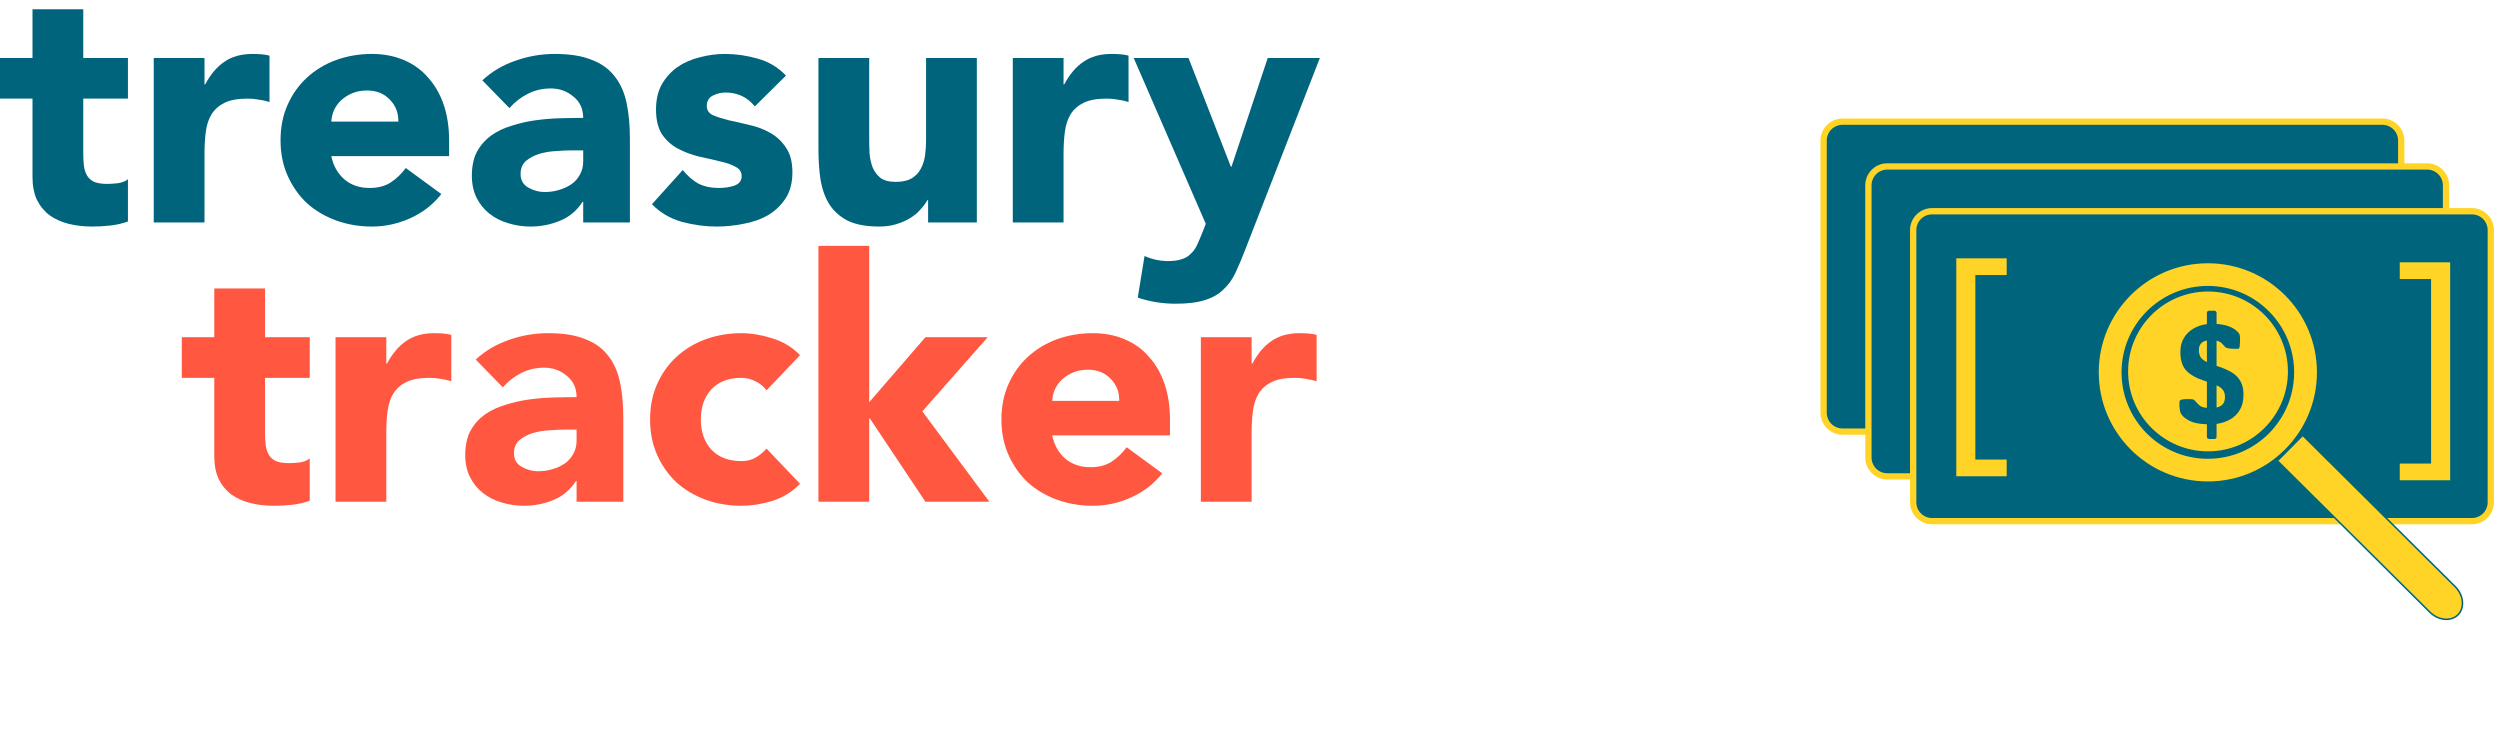
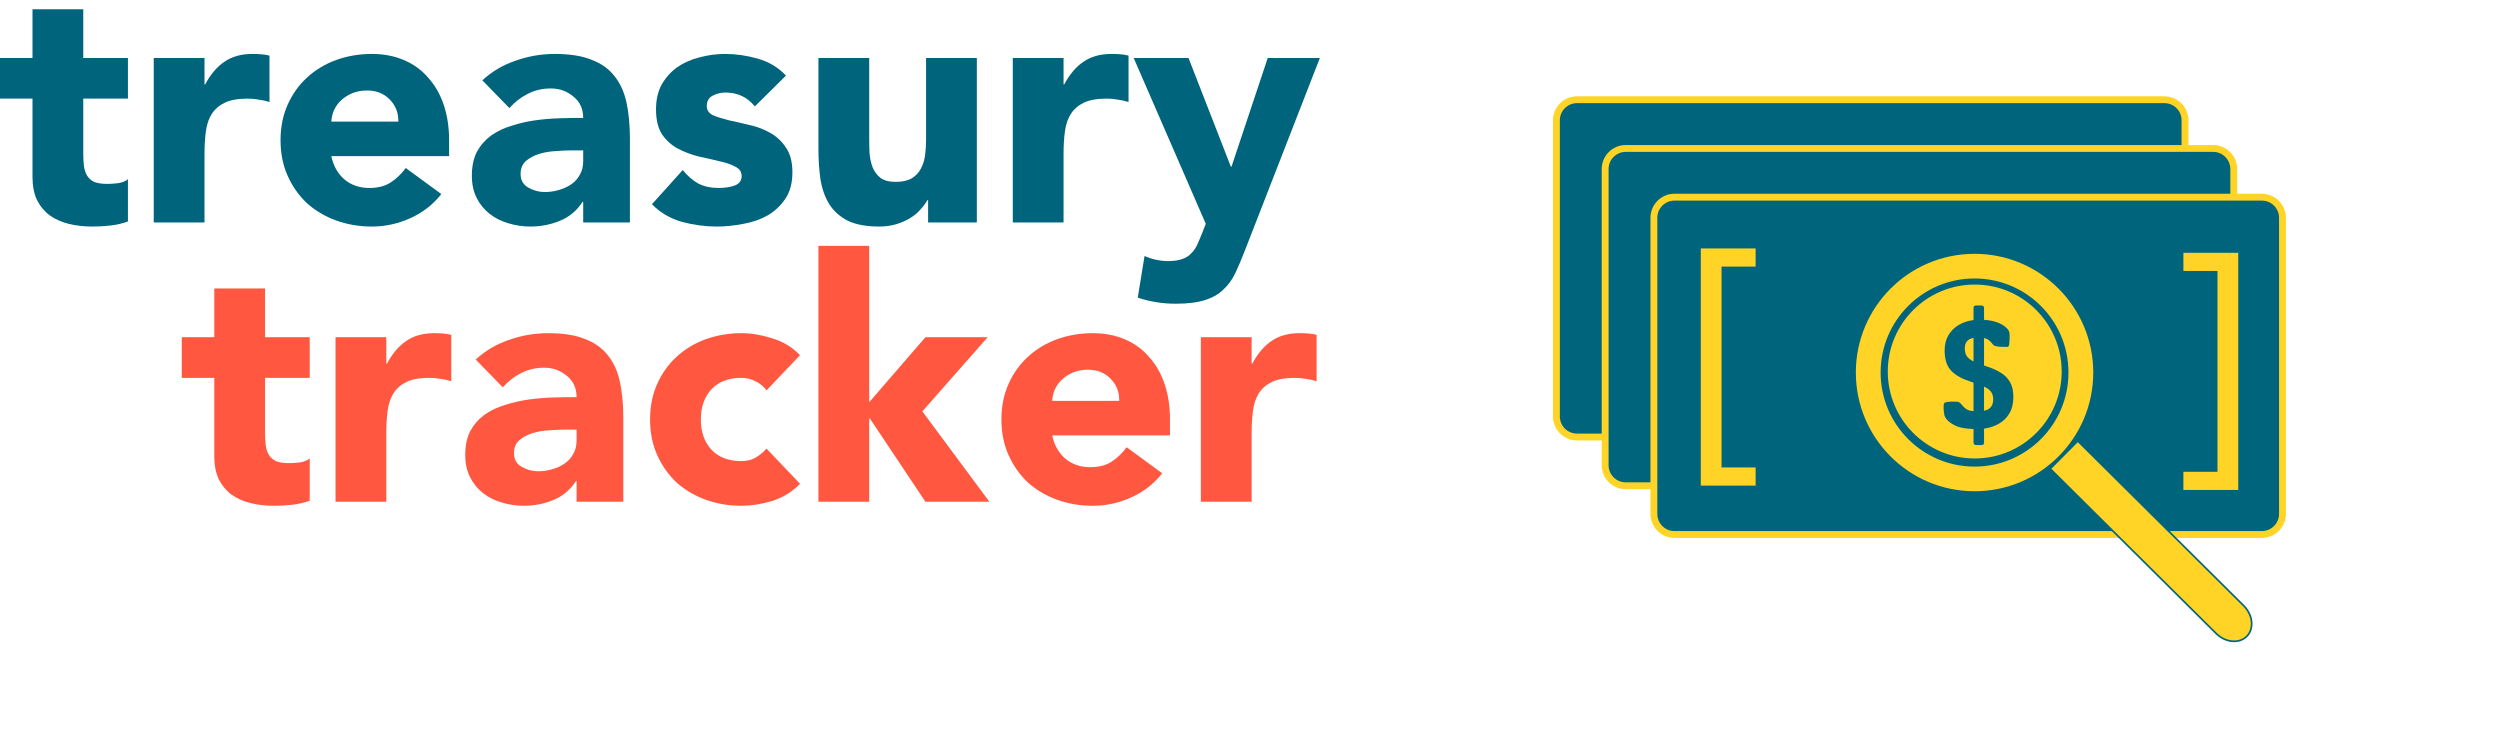
<svg xmlns="http://www.w3.org/2000/svg" width="540" height="162" viewBox="0 0 540 162" fill="none">
  <path d="M66.902 81.615H57.252V93.458C57.252 94.433 57.3 95.335 57.398 96.163C57.495 96.943 57.715 97.626 58.056 98.21C58.397 98.795 58.909 99.258 59.591 99.599C60.322 99.892 61.273 100.038 62.442 100.038C63.027 100.038 63.783 99.989 64.709 99.892C65.683 99.746 66.415 99.453 66.902 99.014V108.153C65.683 108.592 64.416 108.884 63.1 109.03C61.784 109.177 60.493 109.25 59.226 109.25C57.373 109.25 55.668 109.055 54.108 108.665C52.548 108.275 51.184 107.666 50.014 106.837C48.844 105.96 47.918 104.839 47.236 103.474C46.602 102.109 46.285 100.452 46.285 98.503V81.615H39.267V72.842H46.285V62.314H57.252V72.842H66.902V81.615Z" fill="#FF5740" />
  <path d="M72.475 72.842H83.441V78.544H83.587C84.757 76.351 86.146 74.718 87.754 73.646C89.363 72.525 91.385 71.965 93.822 71.965C94.456 71.965 95.09 71.989 95.723 72.038C96.357 72.086 96.942 72.184 97.478 72.33V82.346C96.698 82.102 95.918 81.932 95.138 81.834C94.407 81.688 93.627 81.615 92.799 81.615C90.703 81.615 89.046 81.907 87.828 82.492C86.609 83.077 85.659 83.906 84.976 84.978C84.343 86.001 83.928 87.244 83.733 88.706C83.538 90.168 83.441 91.777 83.441 93.531V108.372H72.475V72.842Z" fill="#FF5740" />
  <path d="M124.544 103.913H124.398C123.18 105.814 121.547 107.178 119.5 108.007C117.502 108.835 115.381 109.25 113.139 109.25C111.482 109.25 109.874 109.006 108.314 108.519C106.803 108.08 105.463 107.398 104.293 106.472C103.124 105.546 102.198 104.4 101.515 103.035C100.833 101.671 100.492 100.087 100.492 98.283C100.492 96.236 100.857 94.506 101.588 93.093C102.368 91.679 103.392 90.51 104.659 89.584C105.975 88.657 107.461 87.951 109.118 87.463C110.776 86.927 112.481 86.537 114.236 86.294C116.039 86.05 117.818 85.904 119.573 85.855C121.376 85.806 123.033 85.782 124.544 85.782C124.544 83.832 123.838 82.297 122.424 81.176C121.059 80.006 119.427 79.421 117.526 79.421C115.723 79.421 114.065 79.811 112.555 80.591C111.092 81.322 109.776 82.346 108.607 83.662L102.758 77.667C104.805 75.766 107.193 74.353 109.923 73.427C112.652 72.452 115.479 71.965 118.403 71.965C121.62 71.965 124.252 72.379 126.299 73.207C128.395 73.987 130.052 75.157 131.27 76.716C132.537 78.276 133.415 80.201 133.902 82.492C134.39 84.734 134.633 87.342 134.633 90.315V108.372H124.544V103.913ZM121.839 92.8C121.011 92.8 119.963 92.849 118.696 92.947C117.477 92.995 116.283 93.19 115.113 93.531C113.992 93.873 113.018 94.384 112.189 95.067C111.409 95.749 111.019 96.699 111.019 97.918C111.019 99.234 111.58 100.209 112.701 100.842C113.822 101.476 114.992 101.793 116.21 101.793C117.282 101.793 118.306 101.646 119.281 101.354C120.304 101.062 121.206 100.647 121.986 100.111C122.765 99.575 123.375 98.893 123.813 98.064C124.301 97.236 124.544 96.261 124.544 95.14V92.8H121.839Z" fill="#FF5740" />
  <path d="M165.566 84.32C165.03 83.54 164.274 82.906 163.3 82.419C162.325 81.883 161.277 81.615 160.156 81.615C157.378 81.615 155.209 82.443 153.649 84.1C152.138 85.758 151.383 87.927 151.383 90.607C151.383 93.288 152.138 95.457 153.649 97.114C155.209 98.771 157.378 99.599 160.156 99.599C161.374 99.599 162.422 99.331 163.3 98.795C164.177 98.259 164.932 97.626 165.566 96.894L172.804 104.498C171.098 106.252 169.075 107.495 166.736 108.226C164.445 108.909 162.252 109.25 160.156 109.25C157.427 109.25 154.843 108.811 152.407 107.934C150.018 107.056 147.923 105.814 146.119 104.205C144.365 102.548 142.976 100.574 141.952 98.283C140.929 95.993 140.417 93.434 140.417 90.607C140.417 87.78 140.929 85.222 141.952 82.931C142.976 80.64 144.365 78.691 146.119 77.082C147.923 75.425 150.018 74.158 152.407 73.281C154.843 72.403 157.427 71.965 160.156 71.965C162.252 71.965 164.445 72.33 166.736 73.061C169.075 73.743 171.098 74.962 172.804 76.716L165.566 84.32Z" fill="#FF5740" />
  <path d="M176.782 53.103H187.749V86.879L199.885 72.842H213.336L199.227 88.853L213.702 108.372H199.885L187.895 90.388H187.749V108.372H176.782V53.103Z" fill="#FF5740" />
  <path d="M251.036 102.231C249.281 104.473 247.063 106.203 244.383 107.422C241.702 108.64 238.924 109.25 236.049 109.25C233.319 109.25 230.736 108.811 228.299 107.934C225.911 107.056 223.815 105.814 222.012 104.205C220.257 102.548 218.868 100.574 217.845 98.283C216.821 95.993 216.309 93.434 216.309 90.607C216.309 87.78 216.821 85.222 217.845 82.931C218.868 80.64 220.257 78.691 222.012 77.082C223.815 75.425 225.911 74.158 228.299 73.281C230.736 72.403 233.319 71.965 236.049 71.965C238.583 71.965 240.874 72.403 242.921 73.281C245.016 74.158 246.771 75.425 248.184 77.082C249.647 78.691 250.768 80.64 251.547 82.931C252.327 85.222 252.717 87.78 252.717 90.607V94.043H227.276C227.714 96.139 228.665 97.82 230.127 99.088C231.589 100.306 233.392 100.915 235.537 100.915C237.34 100.915 238.851 100.525 240.069 99.746C241.337 98.917 242.433 97.869 243.359 96.602L251.036 102.231ZM241.751 86.586C241.8 84.734 241.19 83.15 239.923 81.834C238.656 80.518 237.023 79.86 235.025 79.86C233.807 79.86 232.734 80.055 231.808 80.445C230.882 80.835 230.078 81.347 229.396 81.98C228.762 82.565 228.25 83.272 227.86 84.1C227.519 84.88 227.324 85.709 227.276 86.586H241.751Z" fill="#FF5740" />
  <path d="M259.386 72.842H270.352V78.544H270.498C271.668 76.351 273.057 74.718 274.666 73.646C276.274 72.525 278.297 71.965 280.734 71.965C281.367 71.965 282.001 71.989 282.634 72.038C283.268 72.086 283.853 72.184 284.389 72.33V82.346C283.609 82.102 282.829 81.932 282.05 81.834C281.318 81.688 280.539 81.615 279.71 81.615C277.614 81.615 275.957 81.907 274.739 82.492C273.52 83.077 272.57 83.906 271.888 84.978C271.254 86.001 270.84 87.244 270.645 88.706C270.45 90.168 270.352 91.777 270.352 93.531V108.372H259.386V72.842Z" fill="#FF5740" />
  <path d="M27.635 21.301H17.985V33.144C17.985 34.119 18.033 35.02 18.131 35.849C18.228 36.629 18.448 37.311 18.789 37.896C19.13 38.481 19.642 38.944 20.324 39.285C21.055 39.578 22.006 39.724 23.175 39.724C23.76 39.724 24.516 39.675 25.442 39.578C26.416 39.431 27.148 39.139 27.635 38.7V47.839C26.416 48.278 25.149 48.57 23.833 48.716C22.517 48.862 21.226 48.935 19.959 48.935C18.107 48.935 16.401 48.74 14.841 48.351C13.281 47.961 11.917 47.351 10.747 46.523C9.577 45.646 8.651 44.525 7.969 43.16C7.335 41.795 7.018 40.138 7.018 38.188V21.301H0V12.528H7.018V2H17.985V12.528H27.635V21.301Z" fill="#00657C" />
  <path d="M33.208 12.528H44.174V18.23H44.32C45.49 16.037 46.879 14.404 48.487 13.332C50.096 12.211 52.118 11.65 54.555 11.65C55.189 11.65 55.822 11.675 56.456 11.723C57.09 11.772 57.675 11.87 58.211 12.016V22.032C57.431 21.788 56.651 21.617 55.871 21.52C55.14 21.374 54.36 21.301 53.532 21.301C51.436 21.301 49.779 21.593 48.56 22.178C47.342 22.763 46.392 23.591 45.709 24.663C45.076 25.687 44.661 26.93 44.466 28.392C44.271 29.854 44.174 31.463 44.174 33.217V48.058H33.208V12.528Z" fill="#00657C" />
  <path d="M95.324 41.917C93.569 44.159 91.352 45.889 88.671 47.108C85.99 48.326 83.212 48.935 80.337 48.935C77.607 48.935 75.024 48.497 72.587 47.62C70.199 46.742 68.103 45.499 66.3 43.891C64.545 42.234 63.156 40.26 62.133 37.969C61.109 35.678 60.597 33.12 60.597 30.293C60.597 27.466 61.109 24.907 62.133 22.616C63.156 20.326 64.545 18.376 66.3 16.768C68.103 15.111 70.199 13.844 72.587 12.966C75.024 12.089 77.607 11.65 80.337 11.65C82.871 11.65 85.162 12.089 87.209 12.966C89.305 13.844 91.059 15.111 92.473 16.768C93.935 18.376 95.056 20.326 95.836 22.616C96.615 24.907 97.005 27.466 97.005 30.293V33.729H71.564C72.002 35.825 72.953 37.506 74.415 38.773C75.877 39.992 77.68 40.601 79.825 40.601C81.628 40.601 83.139 40.211 84.358 39.431C85.625 38.603 86.722 37.555 87.647 36.288L95.324 41.917ZM86.039 26.272C86.088 24.42 85.479 22.836 84.212 21.52C82.944 20.204 81.311 19.546 79.313 19.546C78.095 19.546 77.022 19.741 76.097 20.131C75.17 20.521 74.366 21.032 73.684 21.666C73.05 22.251 72.538 22.958 72.149 23.786C71.807 24.566 71.612 25.395 71.564 26.272H86.039Z" fill="#00657C" />
  <path d="M125.972 43.599H125.826C124.608 45.499 122.975 46.864 120.928 47.693C118.929 48.521 116.809 48.935 114.567 48.935C112.91 48.935 111.302 48.692 109.742 48.204C108.231 47.766 106.891 47.083 105.721 46.157C104.552 45.231 103.625 44.086 102.943 42.721C102.261 41.357 101.92 39.773 101.92 37.969C101.92 35.922 102.285 34.192 103.016 32.779C103.796 31.365 104.82 30.195 106.087 29.269C107.403 28.343 108.889 27.637 110.546 27.149C112.204 26.613 113.909 26.223 115.664 25.98C117.467 25.736 119.246 25.59 121.001 25.541C122.804 25.492 124.461 25.468 125.972 25.468C125.972 23.518 125.265 21.983 123.852 20.862C122.487 19.692 120.855 19.107 118.954 19.107C117.15 19.107 115.493 19.497 113.982 20.277C112.52 21.008 111.204 22.032 110.035 23.348L104.186 17.353C106.233 15.452 108.621 14.039 111.351 13.112C114.08 12.138 116.907 11.65 119.831 11.65C123.048 11.65 125.68 12.065 127.727 12.893C129.823 13.673 131.48 14.843 132.698 16.402C133.965 17.962 134.843 19.887 135.33 22.178C135.817 24.42 136.061 27.027 136.061 30V48.058H125.972V43.599ZM123.267 32.486C122.439 32.486 121.391 32.535 120.124 32.632C118.905 32.681 117.711 32.876 116.541 33.217C115.42 33.558 114.445 34.07 113.617 34.752C112.837 35.435 112.447 36.385 112.447 37.604C112.447 38.92 113.008 39.894 114.129 40.528C115.25 41.162 116.419 41.478 117.638 41.478C118.71 41.478 119.734 41.332 120.708 41.04C121.732 40.747 122.634 40.333 123.413 39.797C124.193 39.261 124.802 38.578 125.241 37.75C125.729 36.921 125.972 35.947 125.972 34.826V32.486H123.267Z" fill="#00657C" />
  <path d="M163.046 22.982C161.438 20.984 159.318 19.985 156.686 19.985C155.76 19.985 154.858 20.204 153.981 20.643C153.103 21.081 152.665 21.837 152.665 22.909C152.665 23.786 153.103 24.444 153.981 24.883C154.907 25.273 156.052 25.638 157.417 25.98C158.83 26.272 160.317 26.613 161.876 27.003C163.485 27.344 164.971 27.905 166.336 28.684C167.749 29.464 168.895 30.537 169.772 31.901C170.698 33.217 171.161 34.996 171.161 37.238C171.161 39.529 170.649 41.43 169.626 42.941C168.651 44.403 167.384 45.597 165.824 46.523C164.265 47.4 162.51 48.009 160.56 48.351C158.611 48.74 156.686 48.935 154.785 48.935C152.299 48.935 149.789 48.594 147.255 47.912C144.72 47.181 142.576 45.914 140.821 44.11L147.474 36.726C148.498 37.994 149.619 38.968 150.837 39.651C152.104 40.284 153.566 40.601 155.223 40.601C156.491 40.601 157.636 40.431 158.66 40.089C159.683 39.699 160.195 39.017 160.195 38.042C160.195 37.116 159.732 36.434 158.806 35.995C157.928 35.508 156.783 35.118 155.37 34.826C154.005 34.484 152.518 34.143 150.91 33.802C149.35 33.412 147.864 32.852 146.45 32.121C145.086 31.39 143.94 30.366 143.014 29.05C142.137 27.685 141.698 25.882 141.698 23.64C141.698 21.544 142.113 19.741 142.941 18.23C143.819 16.719 144.94 15.476 146.304 14.502C147.718 13.527 149.326 12.82 151.129 12.381C152.933 11.894 154.76 11.65 156.613 11.65C158.952 11.65 161.316 11.992 163.704 12.674C166.092 13.356 168.115 14.575 169.772 16.329L163.046 22.982Z" fill="#00657C" />
  <path d="M210.997 48.058H200.469V43.233H200.323C199.933 43.915 199.422 44.598 198.788 45.28C198.203 45.962 197.472 46.572 196.595 47.108C195.717 47.644 194.718 48.083 193.597 48.424C192.476 48.765 191.258 48.935 189.942 48.935C187.164 48.935 184.897 48.521 183.143 47.693C181.437 46.815 180.097 45.621 179.122 44.11C178.196 42.599 177.562 40.82 177.221 38.773C176.929 36.726 176.782 34.509 176.782 32.121V12.528H187.749V29.927C187.749 30.951 187.773 32.023 187.822 33.144C187.919 34.216 188.139 35.215 188.48 36.142C188.87 37.068 189.43 37.823 190.161 38.408C190.941 38.993 192.038 39.285 193.451 39.285C194.864 39.285 196.01 39.041 196.887 38.554C197.764 38.018 198.422 37.336 198.861 36.507C199.348 35.63 199.665 34.655 199.811 33.583C199.958 32.511 200.031 31.39 200.031 30.22V12.528H210.997V48.058Z" fill="#00657C" />
  <path d="M218.762 12.528H229.729V18.23H229.875C231.045 16.037 232.434 14.404 234.042 13.332C235.65 12.211 237.673 11.65 240.11 11.65C240.744 11.65 241.377 11.675 242.011 11.723C242.644 11.772 243.229 11.87 243.765 12.016V22.032C242.986 21.788 242.206 21.617 241.426 21.52C240.695 21.374 239.915 21.301 239.087 21.301C236.991 21.301 235.334 21.593 234.115 22.178C232.897 22.763 231.946 23.591 231.264 24.663C230.63 25.687 230.216 26.93 230.021 28.392C229.826 29.854 229.729 31.463 229.729 33.217V48.058H218.762V12.528Z" fill="#00657C" />
  <path d="M269.004 53.834C268.273 55.734 267.567 57.416 266.884 58.878C266.202 60.34 265.325 61.559 264.252 62.534C263.229 63.557 261.913 64.312 260.304 64.8C258.696 65.336 256.576 65.604 253.944 65.604C251.117 65.604 248.388 65.165 245.756 64.288L247.218 55.296C248.875 56.027 250.581 56.392 252.336 56.392C253.554 56.392 254.553 56.246 255.333 55.954C256.113 55.71 256.747 55.32 257.234 54.784C257.77 54.297 258.209 53.688 258.55 52.956C258.891 52.225 259.257 51.372 259.646 50.398L260.451 48.351L244.879 12.528H256.722L265.861 35.995H266.007L273.829 12.528H285.088L269.004 53.834Z" fill="#00657C" />
-   <g transform="translate(538 80) scale(0.68) translate(-538 -80)">
+   <g transform="translate(493 80) scale(0.74) translate(-538 -80)">
    <rect x="326.088" y="1" width="183.481" height="98.451" rx="6" fill="#00657C" stroke="#FFD426" stroke-width="2" />
    <rect x="340.314" y="15.227" width="183.481" height="98.451" rx="6" fill="#00657C" stroke="#FFD426" stroke-width="2" />
    <rect x="354.54" y="29.451" width="183.481" height="98.451" rx="6" fill="#00657C" stroke="#FFD426" stroke-width="2" />
    <path d="M526.671 148.659C529.406 151.375 529.823 155.392 527.601 157.63C525.379 159.868 521.359 159.481 518.624 156.765L470.222 108.716L478.269 100.61L526.671 148.659Z" fill="#FFD426" stroke="#00657C" stroke-width="0.5" />
    <path d="M475.302 80.631C475.302 65.581 463.117 53.423 448.139 53.423C433.16 53.423 420.975 65.581 420.975 80.631C420.975 95.68 433.16 107.838 448.139 107.838C463.117 107.838 475.302 95.68 475.302 80.631ZM483.039 80.631C483.039 99.882 467.436 115.531 448.139 115.531C428.841 115.531 413.239 99.882 413.239 80.631C413.239 61.379 428.841 45.73 448.139 45.73C467.436 45.731 483.039 61.379 483.039 80.631Z" fill="#FFD426" stroke="#00657C" stroke-width="0.5" />
    <circle cx="448.192" cy="80.335" r="25.382" fill="#FFD426" />
    <path d="M448.553 101.795C448.077 101.795 447.838 101.543 447.838 101.038V97.118C445.468 97.044 443.681 96.71 442.475 96.116C441.269 95.508 440.399 94.847 439.866 94.134C439.74 93.941 439.628 93.756 439.53 93.578C439.432 93.399 439.362 93.199 439.32 92.976C439.264 92.679 439.207 92.293 439.151 91.818C439.095 91.328 439.088 90.764 439.13 90.126C439.144 89.858 439.193 89.673 439.278 89.569C439.376 89.45 439.537 89.361 439.761 89.302C440.168 89.198 440.729 89.138 441.444 89.123C442.173 89.109 442.678 89.116 442.958 89.146C443.281 89.175 443.533 89.25 443.716 89.368C443.898 89.472 444.143 89.71 444.452 90.081C444.83 90.556 445.244 90.957 445.693 91.284C446.155 91.61 446.871 91.818 447.838 91.907V83.578C447.614 83.504 447.368 83.422 447.102 83.333C444.494 82.502 442.559 81.418 441.297 80.082C440.035 78.745 439.404 76.771 439.404 74.158C439.404 72.45 439.775 70.973 440.519 69.726C441.262 68.479 442.264 67.484 443.526 66.742C444.802 65.984 446.24 65.509 447.838 65.316V61.82C447.838 61.315 448.077 61.062 448.553 61.062H450.152C450.657 61.062 450.909 61.315 450.909 61.82V65.249C452.437 65.353 453.692 65.591 454.674 65.962C455.67 66.333 456.434 66.742 456.967 67.187C457.514 67.618 457.871 67.981 458.039 68.278C458.152 68.471 458.222 68.62 458.25 68.724C458.292 68.813 458.32 68.939 458.334 69.102C458.376 69.562 458.39 70.075 458.376 70.639C458.362 71.203 458.313 71.841 458.229 72.554C458.187 72.792 458.11 72.955 457.997 73.044C457.899 73.118 457.745 73.155 457.535 73.155C456.174 73.185 455.123 73.111 454.38 72.933C454.085 72.859 453.875 72.784 453.749 72.71C453.636 72.621 453.482 72.443 453.286 72.175C453.09 71.923 452.816 71.634 452.466 71.307C452.115 70.98 451.596 70.728 450.909 70.55V78.589C451.105 78.649 451.316 78.716 451.54 78.79C453.153 79.309 454.548 79.926 455.726 80.638C456.918 81.351 457.836 82.272 458.481 83.4C459.14 84.528 459.47 85.983 459.47 87.765C459.47 89.636 459.091 91.217 458.334 92.508C457.591 93.8 456.567 94.817 455.263 95.56C453.973 96.302 452.522 96.784 450.909 97.007V101.038C450.909 101.543 450.671 101.795 450.194 101.795H448.553ZM445.293 73.534C445.293 74.484 445.482 75.249 445.861 75.828C446.254 76.407 446.913 76.927 447.838 77.387V70.505C446.141 70.832 445.293 71.841 445.293 73.534ZM453.58 88.455C453.58 87.55 453.37 86.815 452.949 86.251C452.543 85.686 451.863 85.181 450.909 84.736V91.796C451.778 91.618 452.437 91.261 452.886 90.727C453.349 90.192 453.58 89.435 453.58 88.455Z" fill="#00657C" />
    <path d="M525.109 45.681V114.904H509.101V109.604H519.052V50.981H509.101V45.681H525.109Z" fill="#FFD426" />
    <path d="M368.231 44.411V113.635H384.239V108.335H374.288V49.711H384.239V44.411H368.231Z" fill="#FFD426" />
  </g>
</svg>
